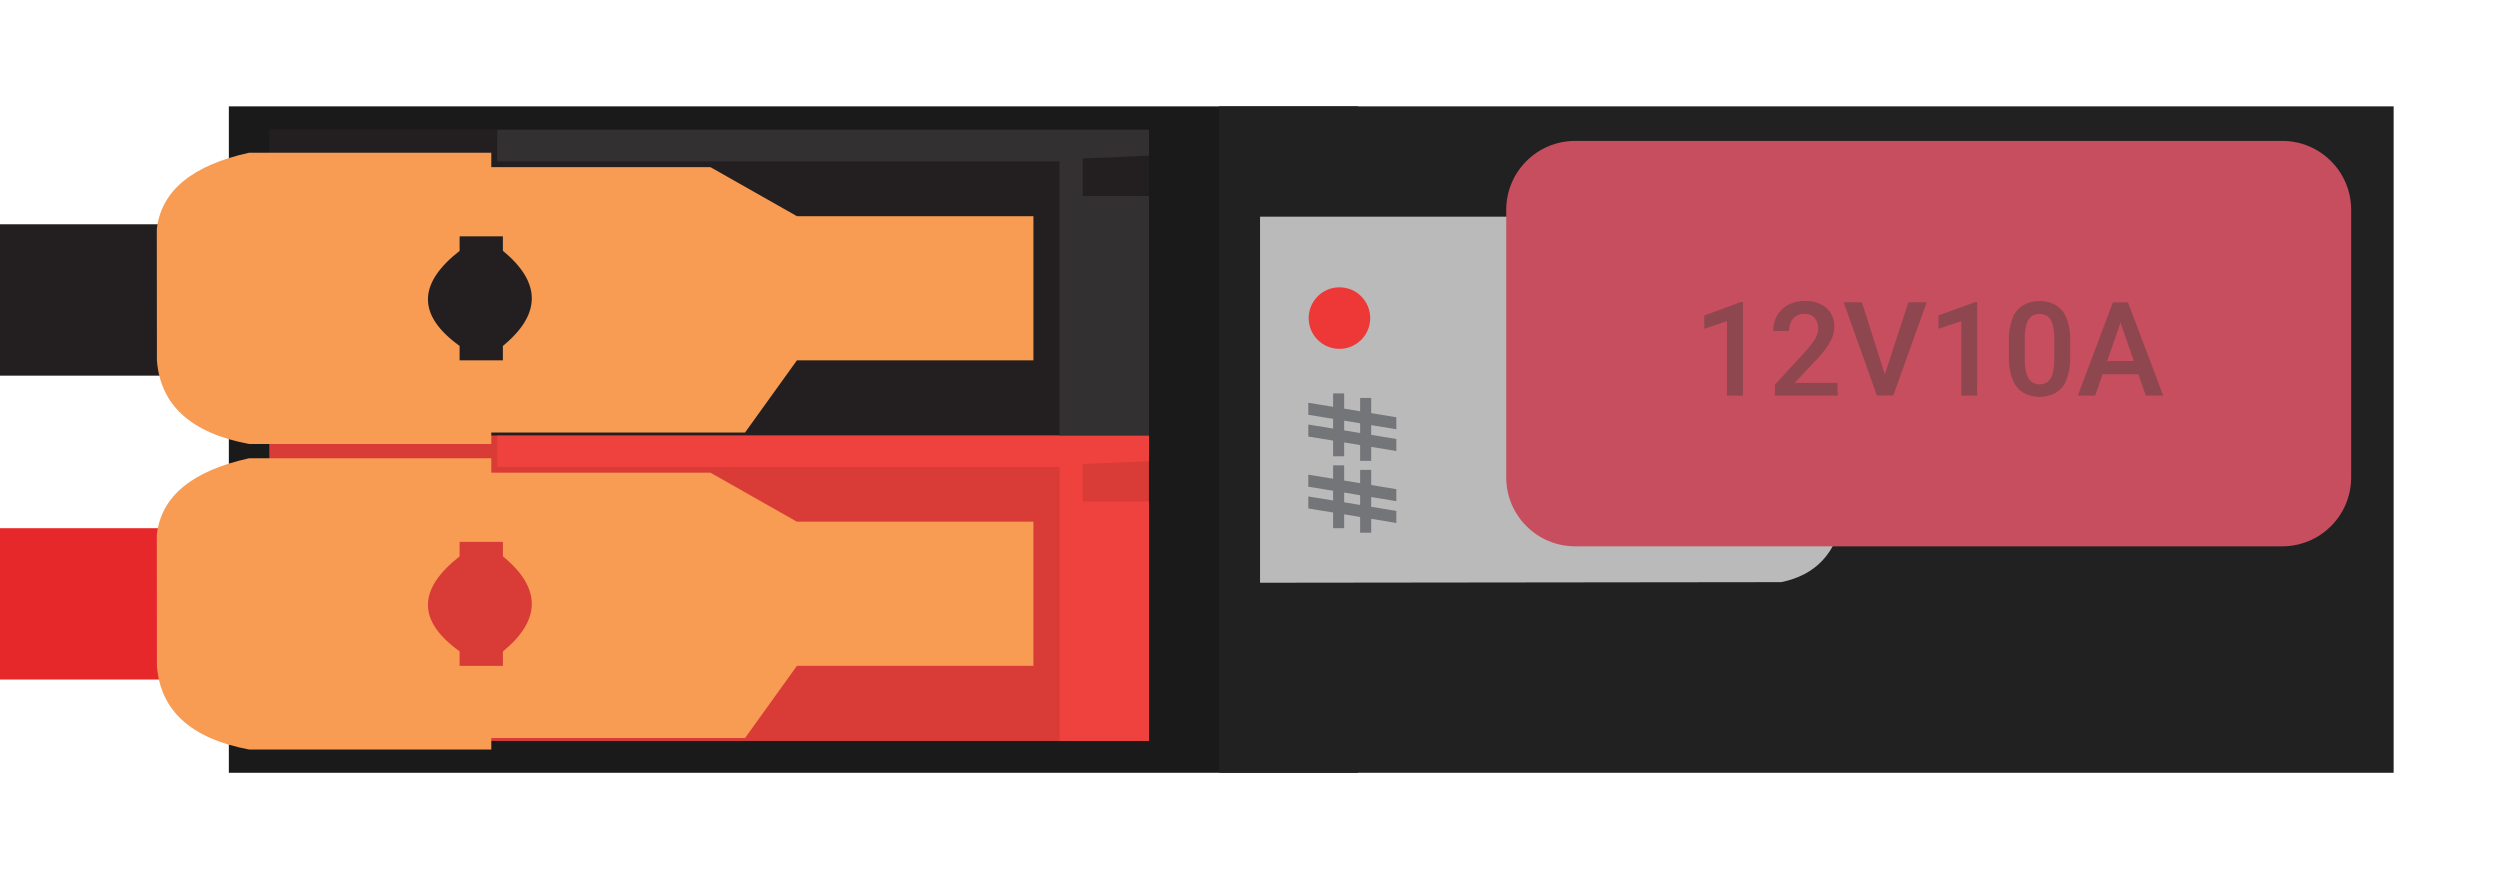
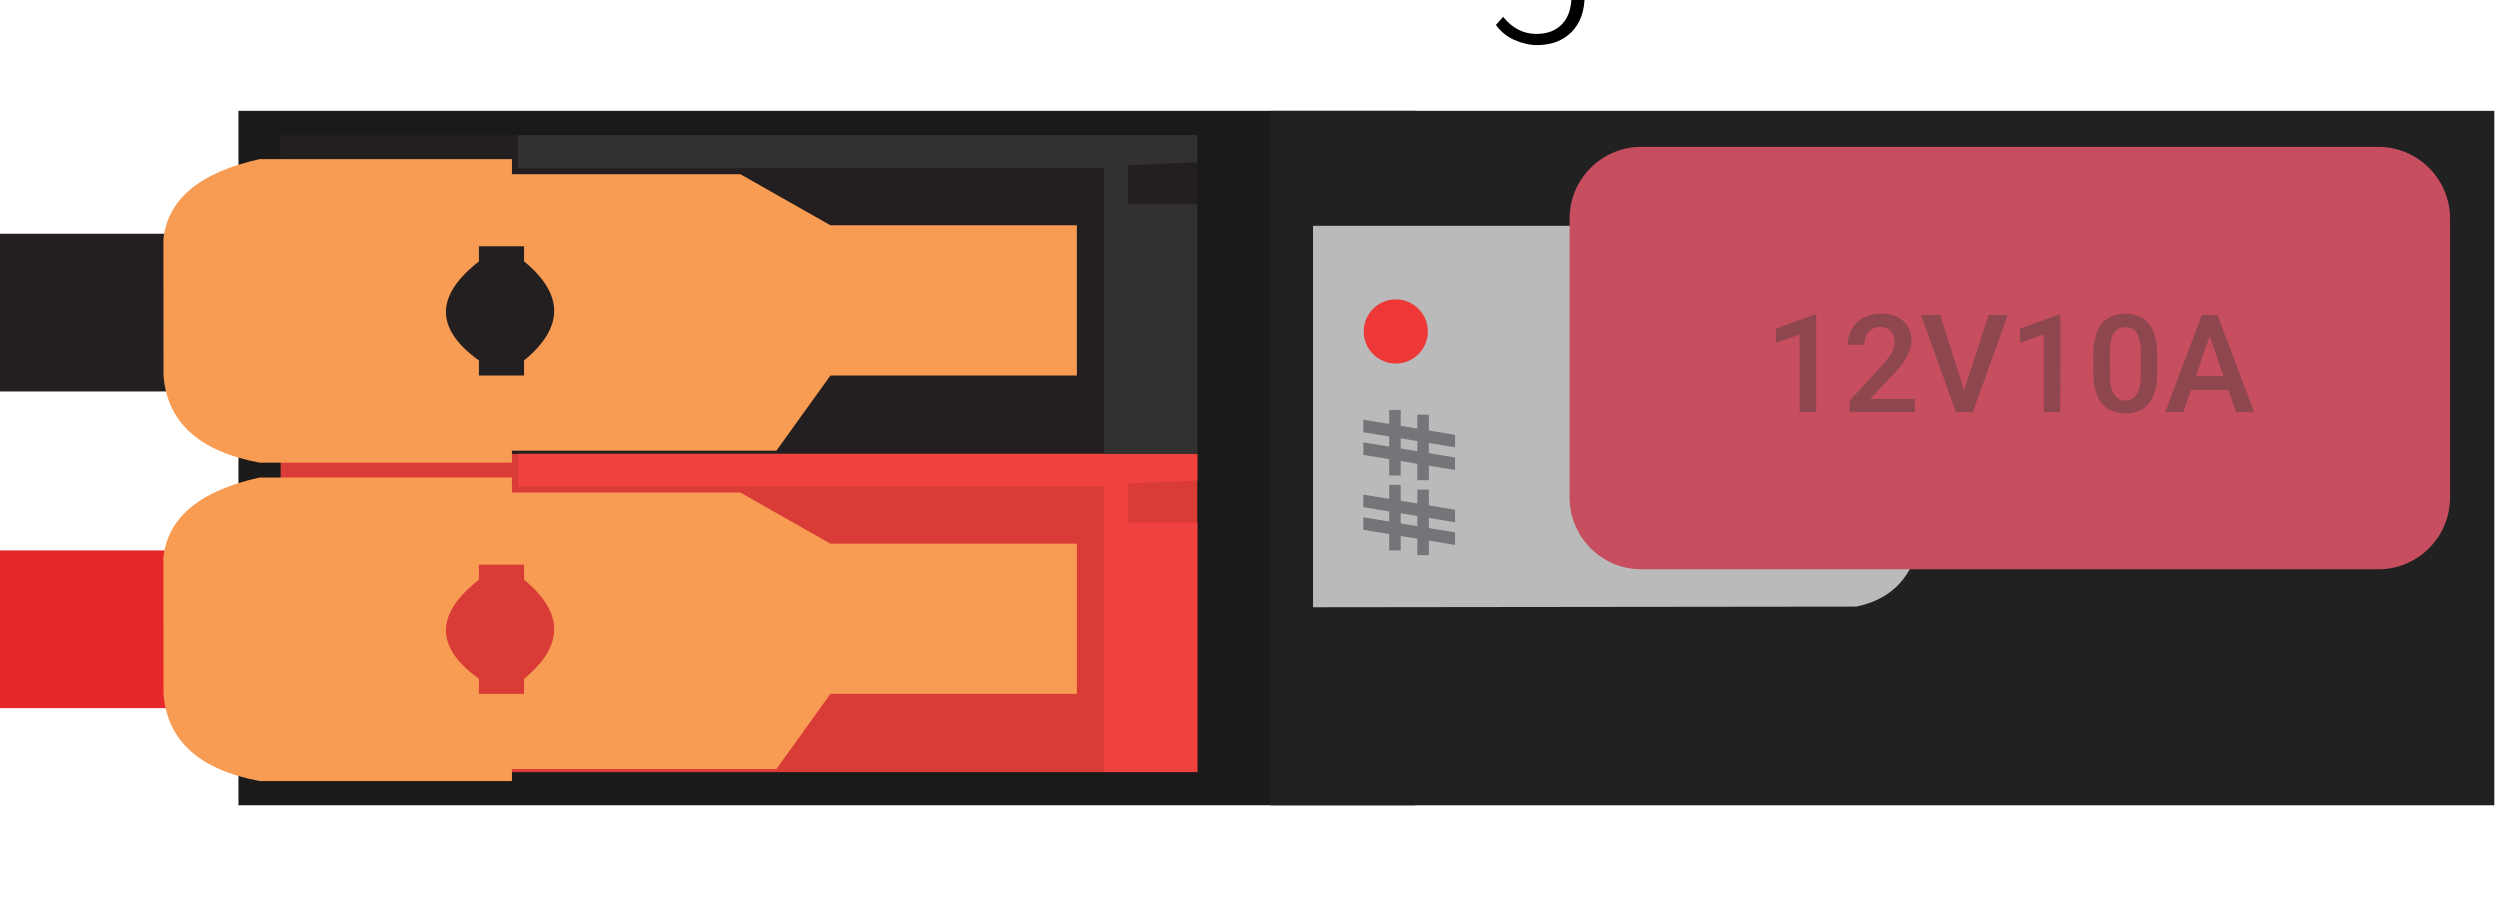
- <svg xmlns="http://www.w3.org/2000/svg" id="Layer_1" width="247.772" height="87.129" data-name="Layer 1" version="1.1">
+ <svg xmlns="http://www.w3.org/2000/svg" id="Layer_1" width="237.772" height="87.129" data-name="Layer 1" version="1.1">
  <defs id="defs7">
    <marker id="marker68842" orient="auto" refX="0" refY="0" style="overflow:visible">
-       <path id="path68840" d="m0 0 5-5-17.5 5L5 5Z" style="fill:context-stroke;fill-rule:evenodd;stroke:context-stroke;stroke-width:1pt" transform="translate(10)scale(.8)" />
+       <path id="path68840" d="M 0,0 5,-5 -12.5,0 5,5 Z" style="fill:context-stroke;fill-rule:evenodd;stroke:context-stroke;stroke-width:1pt" transform="matrix(0.8,0,0,0.8,10,0)" />
    </marker>
    <marker id="Arrow1Lstart" orient="auto" refX="0" refY="0" style="overflow:visible">
-       <path id="path31255" d="m0 0 5-5-17.5 5L5 5Z" style="fill:context-stroke;fill-rule:evenodd;stroke:context-stroke;stroke-width:1pt" transform="translate(10)scale(.8)" />
+       <path id="path31255" d="M 0,0 5,-5 -12.5,0 5,5 Z" style="fill:context-stroke;fill-rule:evenodd;stroke:context-stroke;stroke-width:1pt" transform="matrix(0.8,0,0,0.8,10,0)" />
    </marker>
    <style id="style2">.cls-30 { fill:#323031 }
.cls-121 { fill:#a4833a }
.cls-123 { fill:#f89b53 }
.cls-134 { fill:#835d25 }
.cls-output-wire { stroke-width:15px }
</style>
  </defs>
-   <path id="polyline2575" d="M22.681 29.73H0" style="fill:none;stroke:#231f20;stroke-linecap:butt;stroke-linejoin:round" class="cls-output-wire" />
+   <path id="polyline2575" d="M 22.681,29.73 H 0" style="fill:none;stroke:#231f20;stroke-linecap:butt;stroke-linejoin:round" class="cls-output-wire" />
  <rect id="rect35911" width="111.925" height="66.047" x="22.681" y="10.542" rx="0" style="fill:#1a1a1a;fill-opacity:1;stroke:none;stroke-width:1;stroke-linecap:round;stroke-linejoin:bevel;stroke-miterlimit:4;stroke-dasharray:none;stroke-dashoffset:0;stroke-opacity:1;paint-order:stroke fill markers" />
-   <path id="polyline2577" d="M0 59.85h22.68" style="stroke-linejoin:round;stroke-linecap:butt;stroke:#e6282b;fill:none" class="cls-output-wire" />
+   <path id="polyline2577" d="M 0,59.85 H 22.68" style="fill:none;stroke:#e6282b;stroke-linecap:butt;stroke-linejoin:round" class="cls-output-wire" />
  <rect id="rect30883" width="116.41" height="66.047" x="120.821" y="10.542" rx="0" style="mix-blend-mode:normal;fill:#212121;fill-opacity:1;stroke:none;stroke-width:1;stroke-linecap:round;stroke-linejoin:bevel;stroke-miterlimit:4;stroke-dasharray:none;stroke-dashoffset:0;stroke-opacity:1;paint-order:stroke fill markers" />
-   <path id="path3895" d="M124.881 21.475h98.83c3.75.87 6 3 6.58 6.53l.07 11.47a7.43 7.43 0 0 1-6.88 7.13h-37.55c-2.32.24-3.3 1.05-3.31 2.29v2.28c-.62 3.62-2.63 5.81-6.08 6.52l-51.66.06z" style="fill:#bababa" />
+   <path id="path3895" d="m 124.881,21.475 h 98.83 c 3.75,0.87 6,3 6.58,6.53 l 0.07,11.47 a 7.43,7.43 0 0 1 -6.88,7.13 h -37.55 c -2.32,0.24 -3.3,1.05 -3.31,2.29 v 2.28 c -0.62,3.62 -2.63,5.81 -6.08,6.52 l -51.66,0.06 z" style="fill:#bababa" />
  <g aria-label="##" transform="rotate(90)" id="text2941" style="font-size:12.267px;line-height:1.25;font-family:Roboto;-inkscape-font-specification:Roboto;letter-spacing:0;word-spacing:0;fill:#747578">
    <path d="m 42.475,-132.123 h -0.964 l -0.401,2.456 h -1.192 l 0.401,-2.456 h -1.33 v -1.096 h 1.509 l 0.264,-1.581 h -1.324 v -1.096 h 1.503 l 0.413,-2.492 h 1.186 l -0.407,2.492 h 0.964 l 0.413,-2.492 h 1.192 l -0.413,2.492 h 1.384 v 1.096 h -1.563 l -0.264,1.581 h 1.372 v 1.096 h -1.551 l -0.401,2.456 h -1.192 z m -0.785,-1.096 h 0.964 l 0.264,-1.581 h -0.964 z" style="font-weight:900;-inkscape-font-specification:'Roboto Heavy'" id="path867" />
    <path d="m 49.602,-132.123 h -0.964 l -0.401,2.456 h -1.192 l 0.401,-2.456 H 46.116 v -1.096 h 1.509 l 0.264,-1.581 H 46.566 v -1.096 h 1.503 l 0.413,-2.492 h 1.186 l -0.407,2.492 h 0.964 l 0.413,-2.492 h 1.192 l -0.413,2.492 h 1.384 v 1.096 h -1.563 l -0.264,1.581 h 1.372 v 1.096 h -1.551 l -0.401,2.456 h -1.192 z m -0.785,-1.096 h 0.964 l 0.264,-1.581 h -0.964 z" style="font-weight:900;-inkscape-font-specification:'Roboto Heavy'" id="path869" />
  </g>
  <circle id="circle3905" cx="132.751" cy="31.525" r="3.05" style="fill:#ed3837" />
-   <path id="rect4283" d="M-113.871-73.435h87.18v30.3h-87.18z" style="fill:#d93b37" transform="scale(-1)" />
-   <path id="polygon4285" d="M1700.52 278.15v-2.58h-64.6v3.15h55.73v27.15h8.87v-23.72h-6.58v-3.72z" style="fill:#ef413e" transform="translate(-1586.639 -232.445)" />
-   <path id="path4287" d="M15.551 65.995c.34 4.4 3.34 7.2 9.14 8.29h24v-1.14h25.15l5.14-7.15h23.44v-14.29h-23.44l-8.57-4.86h-21.72v-1.43h-24c-5.59 1.24-8.71 3.73-9.15 7.58zm30-10.86v-1.43h4.29v1.43q5.73 4.71 0 9.43v1.43h-4.29v-1.44c-4.27-3.07-4.1-6.21.01-9.42z" class="cls-123" />
-   <path id="rect4289" d="M-113.871-43.145h87.18v30.3h-87.18z" style="fill:#231f20" transform="scale(-1)" />
-   <path id="polygon4291" d="M1700.52 247.87v-2.57h-64.6v3.14h55.73v27.16h8.87v-23.73h-6.58v-3.71z" class="cls-30" transform="translate(-1586.639 -232.445)" />
-   <path id="path4293" d="M15.551 35.715c.34 4.41 3.34 7.2 9.14 8.29h24v-1.14h25.15l5.14-7.15h23.44v-14.29h-23.44l-8.57-4.86h-21.72v-1.43h-24c-5.59 1.24-8.71 3.73-9.15 7.58zm30-10.86v-1.43h4.29v1.43q5.73 4.72 0 9.43v1.43h-4.29v-1.43c-4.27-3.08-4.1-6.22.01-9.43z" class="cls-123" />
+   <path id="rect4283" d="m -113.871,-73.435 h 87.18 v 30.3 h -87.18 z" style="fill:#d93b37" transform="scale(-1)" />
+   <path id="polygon4285" d="m 1700.52,278.15 v -2.58 h -64.6 v 3.15 h 55.73 v 27.15 h 8.87 v -23.72 h -6.58 v -3.72 z" style="fill:#ef413e" transform="translate(-1586.639,-232.445)" />
+   <path id="path4287" d="m 15.551,65.995 c 0.34,4.4 3.34,7.2 9.14,8.29 h 24 v -1.14 h 25.15 l 5.14,-7.15 h 23.44 v -14.29 h -23.44 l -8.57,-4.86 h -21.72 v -1.43 h -24 c -5.59,1.24 -8.71,3.73 -9.15,7.58 z m 30,-10.86 v -1.43 h 4.29 v 1.43 q 5.73,4.71 0,9.43 v 1.43 h -4.29 v -1.44 c -4.27,-3.07 -4.1,-6.21 0.01,-9.42 z" class="cls-123" />
+   <path id="rect4289" d="m -113.871,-43.145 h 87.18 v 30.3 h -87.18 z" style="fill:#231f20" transform="scale(-1)" />
+   <path id="polygon4291" d="m 1700.52,247.87 v -2.57 h -64.6 v 3.14 h 55.73 v 27.16 h 8.87 v -23.73 h -6.58 v -3.71 z" class="cls-30" transform="translate(-1586.639,-232.445)" />
+   <path id="path4293" d="m 15.551,35.715 c 0.34,4.41 3.34,7.2 9.14,8.29 h 24 v -1.14 h 25.15 l 5.14,-7.15 h 23.44 v -14.29 h -23.44 l -8.57,-4.86 h -21.72 v -1.43 h -24 c -5.59,1.24 -8.71,3.73 -9.15,7.58 z m 30,-10.86 v -1.43 h 4.29 v 1.43 q 5.73,4.72 0,9.43 v 1.43 h -4.29 v -1.43 c -4.27,-3.08 -4.1,-6.22 0.01,-9.43 z" class="cls-123" />
  <g id="g966" transform="translate(-39.40794,-23.95277)">
    <rect class="cls-184" x="188.689" y="37.918" width="83.74" height="40.18" rx="6.83" id="rect6475" style="fill:#c64e5f" />
    <path class="cls-185" d="m 212.149,63.158 h -1.58 v -7.38 l -2.25,0.76 v -1.32 l 3.63,-1.33 h 0.2 z" id="path6477" style="fill:#8e464f" />
    <path class="cls-185" d="m 221.549,63.158 h -6.23 v -1.08 l 3,-3.27 a 11.15,11.15 0 0 0 0.78,-0.95 2.94,2.94 0 0 0 0.4,-0.72 2,2 0 0 0 0.11,-0.62 1.57,1.57 0 0 0 -0.35,-1.05 1.24,1.24 0 0 0 -1,-0.41 1.51,1.51 0 0 0 -0.85,0.22 1.33,1.33 0 0 0 -0.52,0.6 2.14,2.14 0 0 0 -0.17,0.87 h -1.57 a 3.09,3.09 0 0 1 0.36,-1.48 2.8,2.8 0 0 1 1.08,-1.08 3.43,3.43 0 0 1 1.69,-0.4 3.07,3.07 0 0 1 2.16,0.7 2.38,2.38 0 0 1 0.76,1.86 2.77,2.77 0 0 1 -0.25,1.15 5.22,5.22 0 0 1 -0.68,1.13 12.23,12.23 0 0 1 -1,1.15 l -2,2.12 h 4.24 z" id="path6479" style="fill:#8e464f" />
    <path class="cls-185" d="m 226.319,61.408 0.33,1.74 h -1.22 l -3.3,-9.24 h 1.81 z m 2.23,-7.5 h 1.81 l -3.31,9.24 h -1.26 l 0.31,-1.74 z" id="path6481" style="fill:#8e464f" />
    <path class="cls-185" d="m 235.359,63.158 h -1.57 v -7.38 l -2.26,0.76 v -1.32 l 3.64,-1.33 h 0.2 z" id="path6483" style="fill:#8e464f" />
    <path class="cls-185" d="m 244.579,59.288 a 5.93,5.93 0 0 1 -0.37,2.31 2.61,2.61 0 0 1 -1.06,1.29 3.38,3.38 0 0 1 -3.19,0 2.62,2.62 0 0 1 -1.07,-1.29 5.74,5.74 0 0 1 -0.38,-2.31 v -1.53 a 5.93,5.93 0 0 1 0.37,-2.31 2.59,2.59 0 0 1 1.07,-1.26 3.13,3.13 0 0 1 1.59,-0.4 3.16,3.16 0 0 1 1.6,0.4 2.53,2.53 0 0 1 1.06,1.26 5.74,5.74 0 0 1 0.38,2.31 z m -1.57,-1.76 a 5.09,5.09 0 0 0 -0.17,-1.45 1.45,1.45 0 0 0 -0.5,-0.78 1.44,1.44 0 0 0 -1.59,0 1.51,1.51 0 0 0 -0.5,0.78 5.09,5.09 0 0 0 -0.17,1.45 v 2 a 5.16,5.16 0 0 0 0.17,1.46 1.62,1.62 0 0 0 0.51,0.81 1.39,1.39 0 0 0 1.59,0 1.54,1.54 0 0 0 0.49,-0.81 5.16,5.16 0 0 0 0.17,-1.46 z" id="path6485" style="fill:#8e464f" />
    <path class="cls-185" d="m 247.059,63.158 h -1.72 l 3.48,-9.24 h 1.09 l -0.1,1.31 z m 4.91,-2.11 h -5 v -1.32 h 5 z m -2.64,-5.82 -0.12,-1.31 h 1.1 l 3.49,9.24 h -1.72 z" id="path6487" style="fill:#8e464f" />
  </g>
-   <text xml:space="preserve" id="text85380" x="83.22" y="-6.49" style="font-size:21.333px;line-height:1.25;font-family:Roboto;-inkscape-font-specification:Roboto;letter-spacing:0;word-spacing:0;writing-mode:lr-tb;fill:#000">
-     <tspan id="tspan85378" x="83.22" y="-6.49" style="font-style:normal;font-variant:normal;font-weight:300;font-stretch:normal;font-size:21.333px;font-family:Roboto;-inkscape-font-specification:&quot;Roboto Light&quot;;fill:#000">PDH High Current</tspan>
+   <text xml:space="preserve" id="text85380" x="73.22" y="-0.208" style="font-size:21.333px;line-height:1.25;font-family:Roboto;-inkscape-font-specification:Roboto;letter-spacing:0;word-spacing:0;writing-mode:lr-tb;fill:#000000">
+     <tspan id="tspan85378" x="73.22" y="-0.208" style="font-style:normal;font-variant:normal;font-weight:300;font-stretch:normal;font-size:21.333px;font-family:Roboto;-inkscape-font-specification:'Roboto Light';fill:#000000">PDH High Current</tspan>
  </text>
</svg>
